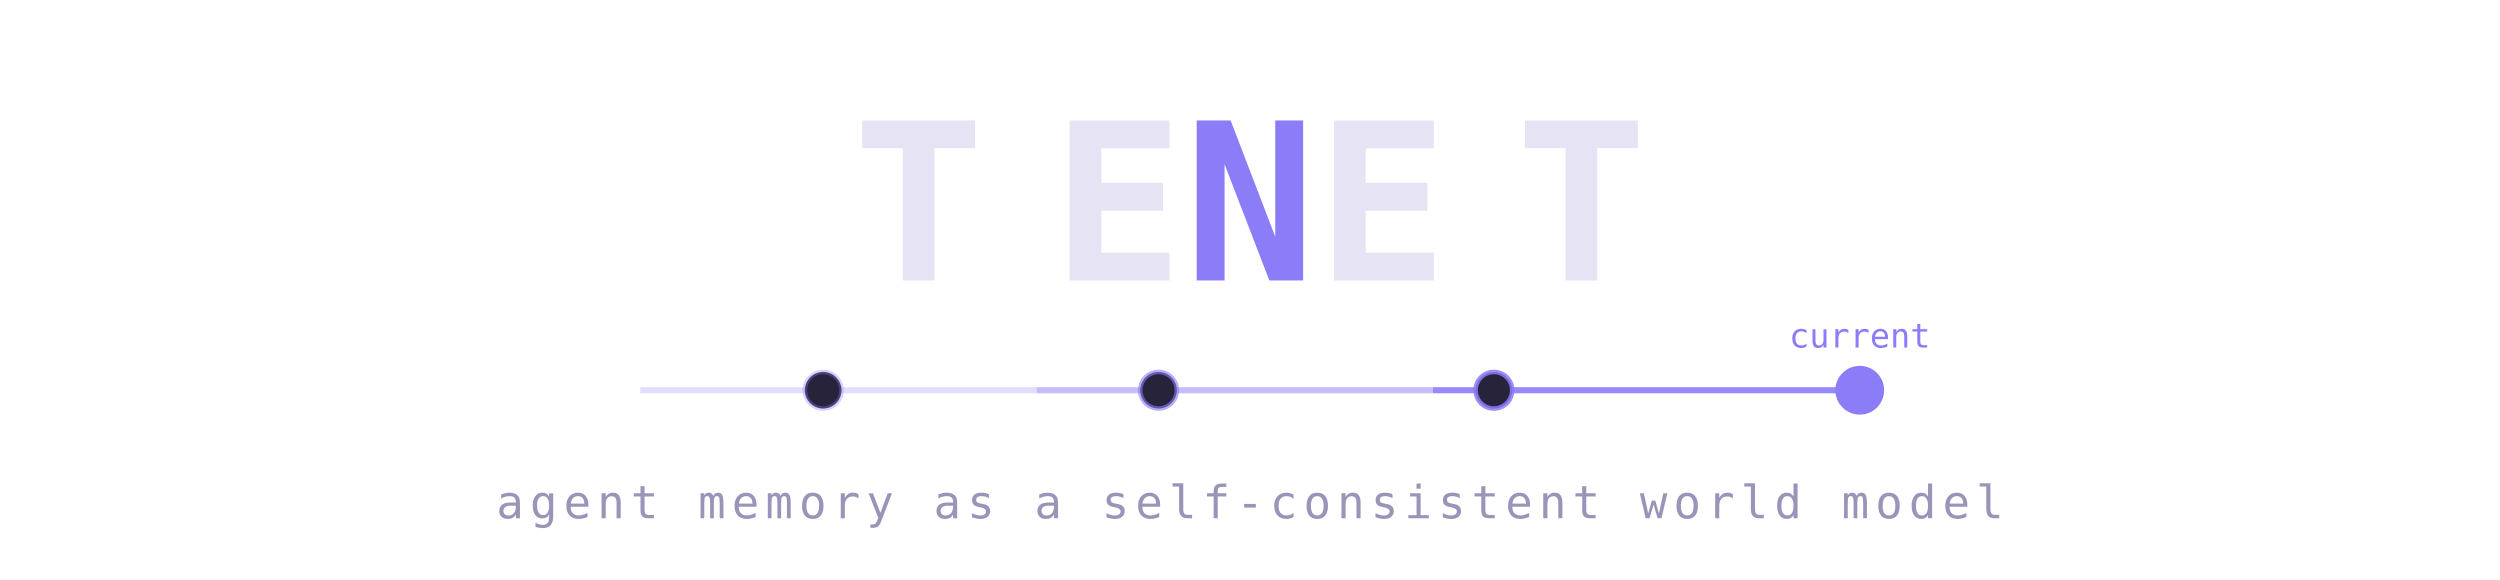
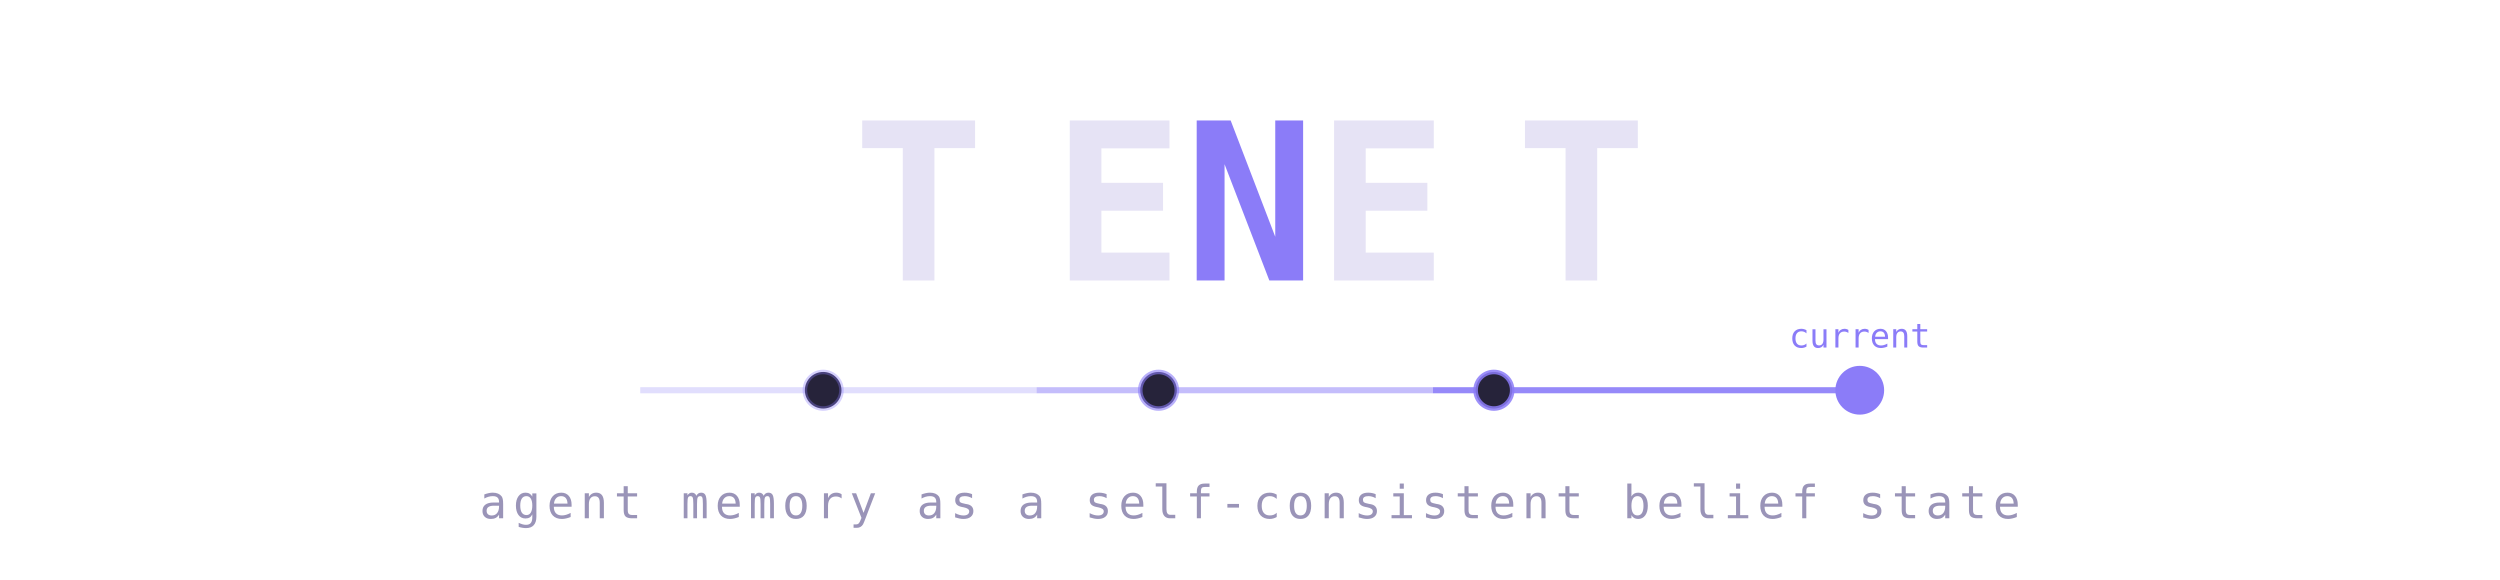
- <svg xmlns="http://www.w3.org/2000/svg" width="820" height="190" viewBox="0 0 820 190" role="img" aria-label="Tenet — agent memory as a self-consistent world model">
+ <svg xmlns="http://www.w3.org/2000/svg" width="820" height="190" viewBox="0 0 820 190" role="img" aria-label="Tenet — agent memory as a self-consistent belief state">
  <text x="410" y="92" text-anchor="middle" font-family="ui-monospace, SFMono-Regular, Menlo, Consolas, monospace" font-size="72" font-weight="700" letter-spacing="22" fill="#e6e3f5">TE<tspan fill="#8b7cf8">N</tspan>ET</text>
  <g transform="translate(210,128)">
    <line x1="0" y1="0" x2="130" y2="0" stroke="#8b7cf8" stroke-opacity="0.25" stroke-width="2" />
    <line x1="130" y1="0" x2="260" y2="0" stroke="#8b7cf8" stroke-opacity="0.5" stroke-width="2" />
    <line x1="260" y1="0" x2="400" y2="0" stroke="#8b7cf8" stroke-opacity="0.9" stroke-width="2" />
    <circle cx="60" cy="0" r="6" fill="#26233a" stroke="#8b7cf8" stroke-opacity="0.35" stroke-width="1.5" />
    <circle cx="170" cy="0" r="6" fill="#26233a" stroke="#8b7cf8" stroke-opacity="0.6" stroke-width="1.5" />
    <circle cx="280" cy="0" r="6" fill="#26233a" stroke="#8b7cf8" stroke-opacity="0.85" stroke-width="1.5" />
    <circle cx="400" cy="0" r="8" fill="#8b7cf8" />
    <text x="400" y="-14" text-anchor="middle" font-family="ui-monospace, Menlo, monospace" font-size="11" fill="#8b7cf8">current</text>
  </g>
-   <text x="410" y="170" text-anchor="middle" font-family="ui-monospace, SFMono-Regular, Menlo, Consolas, monospace" font-size="15" letter-spacing="2" fill="#9a94b8">agent memory as a self-consistent world model</text>
+   <text x="410" y="170" text-anchor="middle" font-family="ui-monospace, SFMono-Regular, Menlo, Consolas, monospace" font-size="15" letter-spacing="2" fill="#9a94b8">agent memory as a self-consistent belief state</text>
</svg>
